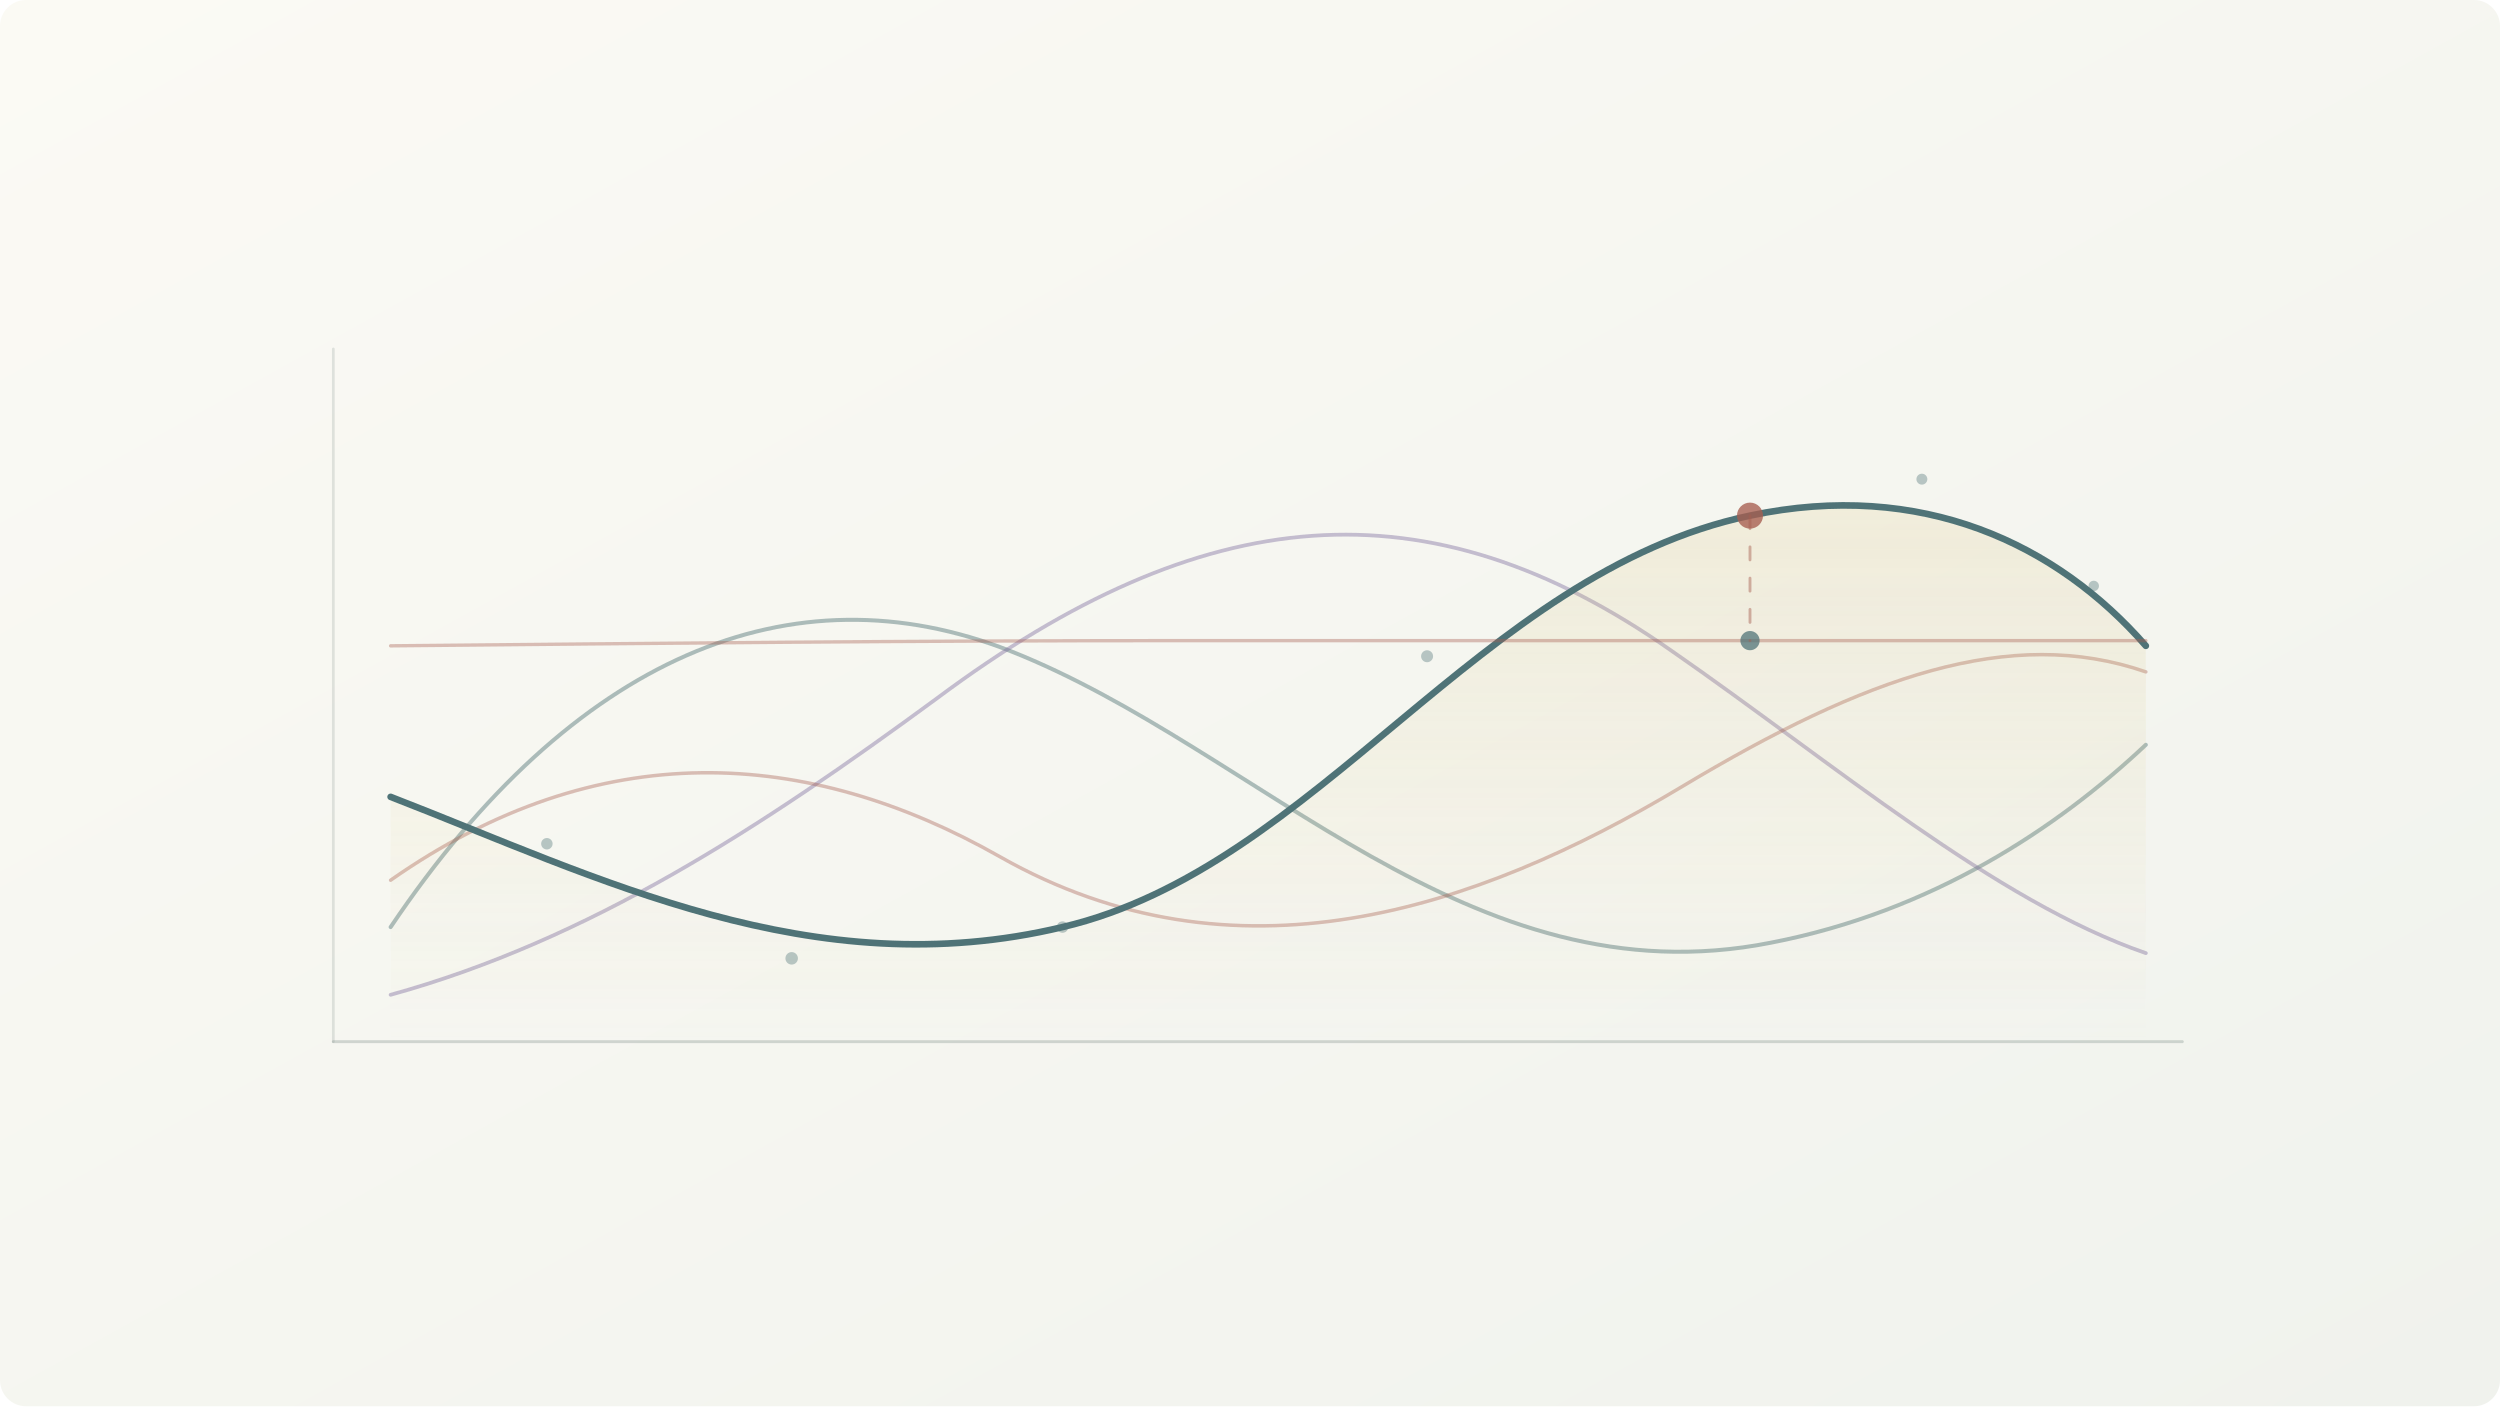
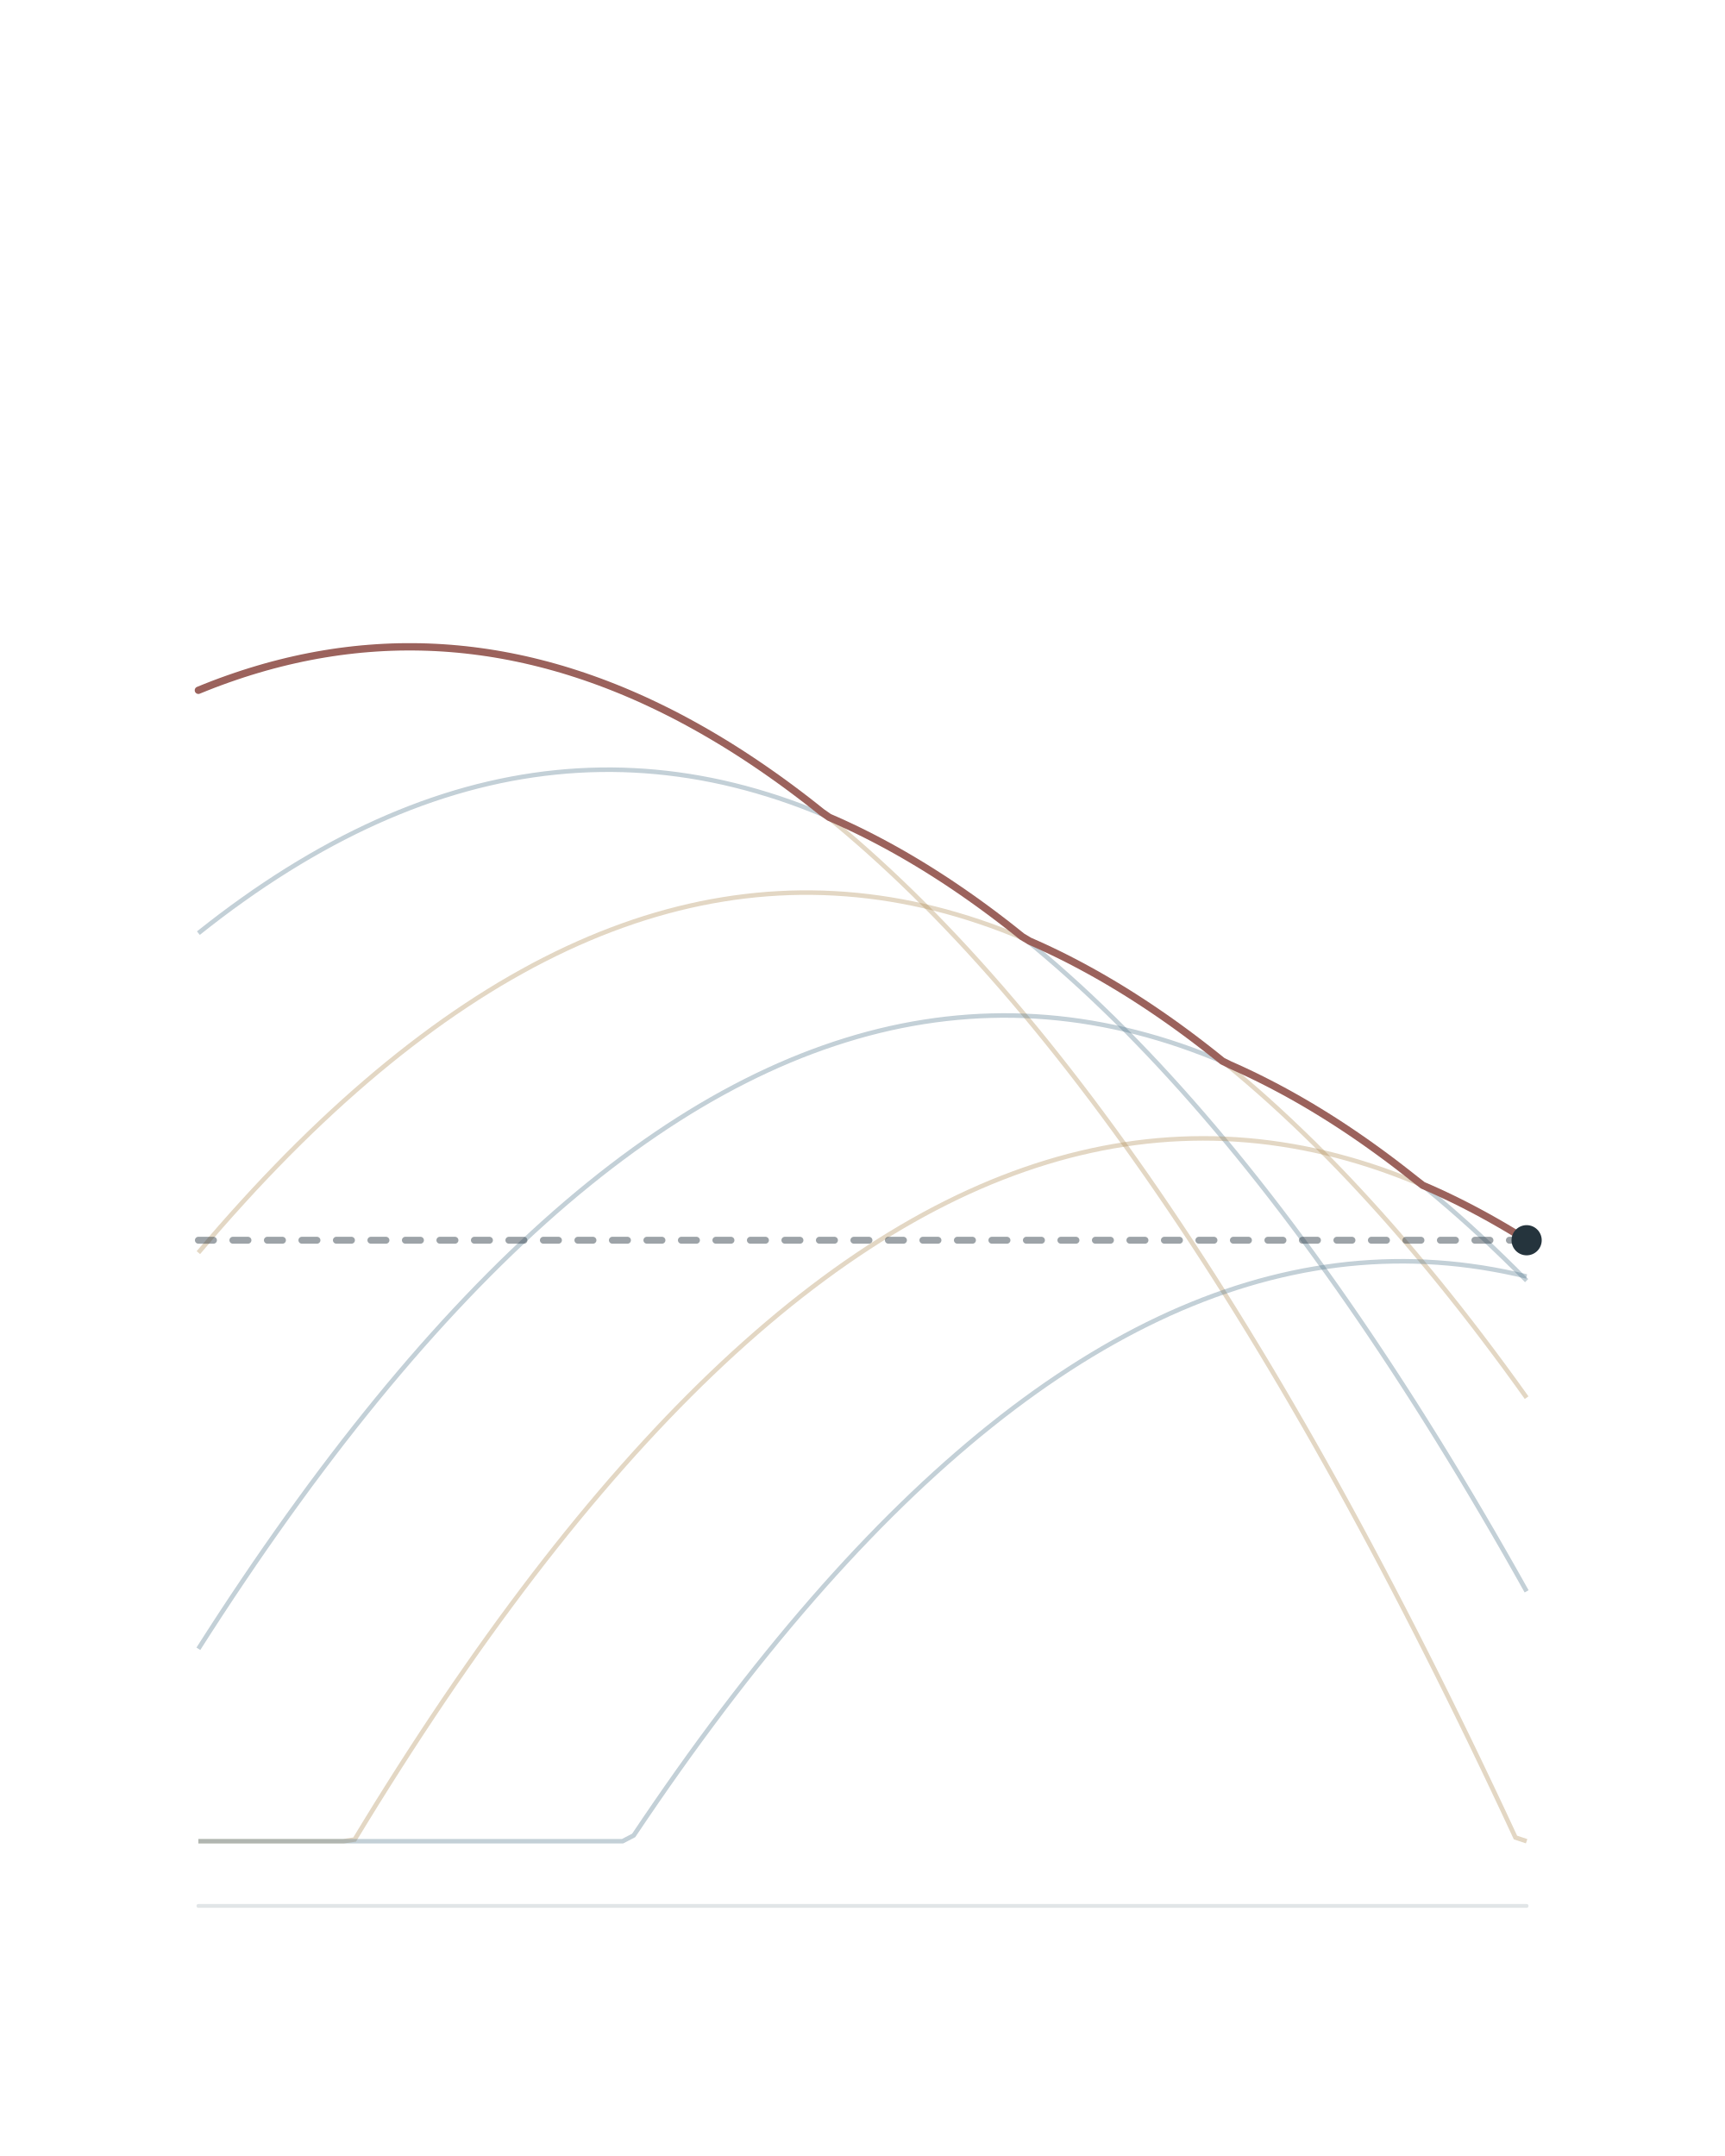
- <svg xmlns="http://www.w3.org/2000/svg" width="960" height="540" viewBox="0 0 960 540" role="img" aria-labelledby="title desc">
+ <svg xmlns="http://www.w3.org/2000/svg" viewBox="0 0 800 1000" role="img" aria-labelledby="risk-functions-meeting-their-lower-decision-envelope">
  <defs>
-     <linearGradient id="bg" x1="0" y1="0" x2="1" y2="1">
-       <stop offset="0" stop-color="#fbfaf4" />
-       <stop offset="1" stop-color="#f0f2ed" />
-     </linearGradient>
-     <linearGradient id="envelopeFill" x1="0" y1="0" x2="0" y2="1">
-       <stop offset="0" stop-color="#d8bf74" stop-opacity="0.22" />
-       <stop offset="1" stop-color="#d8bf74" stop-opacity="0" />
-     </linearGradient>
+     <marker id="open-arrow" viewBox="0 0 14 14" refX="12" refY="7" markerWidth="14" markerHeight="14" markerUnits="userSpaceOnUse" orient="auto">
+       <path d="M 2 2 L 12 7 L 2 12" fill="none" stroke="context-stroke" stroke-width="2.2" stroke-linecap="round" stroke-linejoin="round" />
+     </marker>
+     <style>
+     .ink { fill: none; stroke: #25343d; stroke-width: 3.2; stroke-linecap: round; stroke-linejoin: round; }
+     .blue { fill: none; stroke: #54778c; stroke-width: 3.4; stroke-linecap: round; stroke-linejoin: round; }
+     .red { fill: none; stroke: #9b625c; stroke-width: 3.4; stroke-linecap: round; stroke-linejoin: round; }
+     .gold { fill: none; stroke: #b08d55; stroke-width: 3.2; stroke-linecap: round; stroke-linejoin: round; }
+     .green { fill: none; stroke: #718677; stroke-width: 3.2; stroke-linecap: round; stroke-linejoin: round; }
+     .violet { fill: none; stroke: #756b82; stroke-width: 3.2; stroke-linecap: round; stroke-linejoin: round; }
+     .soft { fill: none; stroke: #9ba9ad; stroke-width: 1.75; stroke-linecap: round; stroke-linejoin: round; }
+   </style>
  </defs>
-   <rect width="960" height="540" rx="10" fill="url(#bg)" />
-   <g fill="none" stroke-linecap="round" stroke-linejoin="round">
-     <path d="M128 400 H838" stroke="#7f8f88" stroke-width="1.15" opacity="0.33" />
-     <path d="M128 400 V134" stroke="#7f8f88" stroke-width="1.05" opacity="0.22" />
-     <path d="M150 356 C220 252, 304 217, 388 250 C484 288, 564 385, 680 362 C742 350, 790 318, 824 286" stroke="#6c8989" stroke-width="1.55" opacity="0.54" />
-     <path d="M150 306 C230 337, 312 379, 408 356 C506 333, 568 220, 672 198 C738 184, 790 209, 824 248" stroke="#9d8354" stroke-width="1.55" opacity="0.54" />
-     <path d="M150 382 C226 361, 292 318, 360 268 C462 192, 548 184, 642 250 C704 293, 766 346, 824 366" stroke="#806f9f" stroke-width="1.45" opacity="0.43" />
-     <path d="M150 338 C230 282, 310 287, 384 329 C474 380, 566 350, 646 302 C716 260, 772 240, 824 258" stroke="#a65d4f" stroke-width="1.35" opacity="0.38" />
-     <path d="M150 306 C230 337, 312 379, 408 356 C506 333, 568 220, 672 198 C738 184, 790 209, 824 248              L824 400 H150 Z" fill="url(#envelopeFill)" opacity="0.8" />
-     <path d="M150 306 C230 337, 312 379, 408 356 C506 333, 568 220, 672 198 C738 184, 790 209, 824 248" stroke="#4f7377" stroke-width="2.55" />
-     <path d="M150 248 C254 247, 350 246, 452 246 C568 246, 696 246, 824 246" stroke="#a65d4f" stroke-width="1.3" opacity="0.38" />
-     <circle cx="672" cy="198" r="5" fill="#a65d4f" opacity="0.78" />
-     <circle cx="672" cy="246" r="3.7" fill="#4f7377" opacity="0.74" />
-     <path d="M672 198 V246" stroke="#a65d4f" stroke-width="1.1" stroke-dasharray="5 7" opacity="0.46" />
-     <g fill="#4f7377" opacity="0.38">
-       <circle cx="210" cy="324" r="2.2" />
-       <circle cx="304" cy="368" r="2.4" />
-       <circle cx="408" cy="356" r="2.2" />
-       <circle cx="548" cy="252" r="2.3" />
-       <circle cx="738" cy="184" r="2.1" />
-       <circle cx="804" cy="225" r="2" />
-     </g>
-   </g>
+   <path d="M 92 320.17 L 97.18 318.09 L 102.35 316.13 L 107.53 314.28 L 112.71 312.55 L 117.88 310.92 L 123.06 309.41 L 128.24 308.01 L 133.41 306.72 L 138.59 305.55 L 143.76 304.49 L 148.94 303.54 L 154.12 302.7 L 159.29 301.98 L 164.47 301.37 L 169.65 300.87 L 174.82 300.48 L 180 300.21 L 185.18 300.05 L 190.35 300 L 195.53 300.06 L 200.71 300.24 L 205.88 300.53 L 211.06 300.93 L 216.24 301.45 L 221.41 302.07 L 226.59 302.81 L 231.76 303.66 L 236.94 304.63 L 242.12 305.7 L 247.29 306.89 L 252.47 308.2 L 257.65 309.61 L 262.82 311.14 L 268 312.78 L 273.18 314.53 L 278.35 316.39 L 283.53 318.37 L 288.71 320.46 L 293.88 322.66 L 299.06 324.98 L 304.24 327.4 L 309.41 329.94 L 314.59 332.6 L 319.76 335.36 L 324.94 338.24 L 330.12 341.23 L 335.29 344.33 L 340.47 347.55 L 345.65 350.87 L 350.82 354.31 L 356 357.87 L 361.18 361.53 L 366.35 365.31 L 371.53 369.2 L 376.71 373.2 L 381.88 377.32 L 387.06 381.55 L 392.24 385.89 L 397.41 390.34 L 402.59 394.91 L 407.76 399.59 L 412.94 404.38 L 418.12 409.28 L 423.29 414.29 L 428.47 419.42 L 433.65 424.66 L 438.82 430.02 L 444 435.48 L 449.18 441.06 L 454.35 446.75 L 459.53 452.56 L 464.71 458.47 L 469.88 464.5 L 475.06 470.64 L 480.24 476.9 L 485.41 483.26 L 490.59 489.74 L 495.76 496.33 L 500.94 503.04 L 506.12 509.85 L 511.29 516.78 L 516.47 523.82 L 521.65 530.98 L 526.82 538.25 L 532 545.62 L 537.18 553.12 L 542.35 560.72 L 547.53 568.44 L 552.71 576.27 L 557.88 584.21 L 563.06 592.26 L 568.24 600.43 L 573.41 608.71 L 578.59 617.1 L 583.76 625.61 L 588.94 634.22 L 594.12 642.95 L 599.29 651.8 L 604.47 660.75 L 609.65 669.82 L 614.82 679 L 620 688.29 L 625.18 697.69 L 630.35 707.21 L 635.53 716.84 L 640.71 726.59 L 645.88 736.44 L 651.06 746.41 L 656.24 756.49 L 661.41 766.68 L 666.59 776.99 L 671.76 787.4 L 676.94 797.93 L 682.12 808.58 L 687.29 819.33 L 692.47 830.2 L 697.65 841.18 L 702.82 852.27 L 708 854" fill="none" stroke="#b08d55" stroke-width="2.1" opacity="0.35" />
+   <path d="M 92 432.81 L 97.18 428.74 L 102.35 424.77 L 107.53 420.92 L 112.71 417.19 L 117.88 413.56 L 123.06 410.05 L 128.24 406.65 L 133.41 403.36 L 138.59 400.19 L 143.76 397.13 L 148.94 394.18 L 154.12 391.34 L 159.29 388.62 L 164.47 386.01 L 169.65 383.51 L 174.82 381.12 L 180 378.85 L 185.18 376.69 L 190.35 374.64 L 195.53 372.7 L 200.71 370.88 L 205.88 369.17 L 211.06 367.57 L 216.24 366.08 L 221.41 364.71 L 226.59 363.45 L 231.76 362.3 L 236.94 361.26 L 242.12 360.34 L 247.29 359.53 L 252.47 358.83 L 257.65 358.25 L 262.82 357.77 L 268 357.41 L 273.18 357.16 L 278.35 357.03 L 283.53 357 L 288.71 357.09 L 293.88 357.3 L 299.06 357.61 L 304.24 358.04 L 309.41 358.58 L 314.59 359.23 L 319.76 359.99 L 324.94 360.87 L 330.12 361.86 L 335.29 362.96 L 340.47 364.18 L 345.65 365.51 L 350.82 366.95 L 356 368.5 L 361.18 370.16 L 366.35 371.94 L 371.53 373.83 L 376.71 375.84 L 381.88 377.95 L 387.06 380.18 L 392.24 382.52 L 397.41 384.97 L 402.59 387.54 L 407.76 390.22 L 412.94 393.01 L 418.12 395.91 L 423.29 398.92 L 428.47 402.05 L 433.65 405.29 L 438.82 408.65 L 444 412.11 L 449.18 415.69 L 454.35 419.38 L 459.53 423.19 L 464.71 427.1 L 469.88 431.13 L 475.06 435.27 L 480.24 439.52 L 485.41 443.89 L 490.59 448.37 L 495.76 452.96 L 500.94 457.66 L 506.12 462.48 L 511.29 467.41 L 516.47 472.45 L 521.65 477.6 L 526.82 482.87 L 532 488.25 L 537.18 493.74 L 542.35 499.35 L 547.53 505.06 L 552.71 510.89 L 557.88 516.83 L 563.06 522.89 L 568.24 529.05 L 573.41 535.33 L 578.59 541.73 L 583.76 548.23 L 588.94 554.85 L 594.12 561.58 L 599.29 568.42 L 604.47 575.37 L 609.65 582.44 L 614.82 589.62 L 620 596.91 L 625.18 604.32 L 630.35 611.83 L 635.53 619.46 L 640.71 627.21 L 645.88 635.06 L 651.06 643.03 L 656.24 651.11 L 661.41 659.3 L 666.59 667.61 L 671.76 676.02 L 676.94 684.55 L 682.12 693.2 L 687.29 701.95 L 692.47 710.82 L 697.65 719.8 L 702.82 728.89 L 708 738.1" fill="none" stroke="#54778c" stroke-width="2.1" opacity="0.35" />
+   <path d="M 92 581 L 97.18 574.93 L 102.35 568.96 L 107.53 563.11 L 112.71 557.38 L 117.88 551.75 L 123.06 546.24 L 128.24 540.84 L 133.41 535.55 L 138.59 530.38 L 143.76 525.32 L 148.94 520.37 L 154.12 515.53 L 159.29 510.81 L 164.47 506.2 L 169.65 501.7 L 174.82 497.31 L 180 493.04 L 185.18 488.87 L 190.35 484.83 L 195.53 480.89 L 200.71 477.06 L 205.88 473.35 L 211.06 469.75 L 216.24 466.27 L 221.41 462.89 L 226.59 459.63 L 231.76 456.48 L 236.94 453.45 L 242.12 450.53 L 247.29 447.71 L 252.47 445.02 L 257.65 442.43 L 262.82 439.96 L 268 437.6 L 273.18 435.35 L 278.35 433.21 L 283.53 431.19 L 288.71 429.28 L 293.88 427.48 L 299.06 425.79 L 304.24 424.22 L 309.41 422.76 L 314.59 421.41 L 319.76 420.18 L 324.94 419.05 L 330.12 418.04 L 335.29 417.15 L 340.47 416.36 L 345.65 415.69 L 350.82 415.13 L 356 414.68 L 361.18 414.35 L 366.35 414.12 L 371.53 414.01 L 376.71 414.02 L 381.88 414.13 L 387.06 414.36 L 392.24 414.7 L 397.41 415.15 L 402.59 415.72 L 407.76 416.39 L 412.94 417.18 L 418.12 418.09 L 423.29 419.1 L 428.47 420.23 L 433.65 421.47 L 438.82 422.82 L 444 424.29 L 449.18 425.87 L 454.35 427.56 L 459.53 429.36 L 464.71 431.28 L 469.88 433.31 L 475.06 435.45 L 480.24 437.7 L 485.41 440.07 L 490.59 442.54 L 495.76 445.14 L 500.94 447.84 L 506.12 450.66 L 511.29 453.58 L 516.47 456.63 L 521.65 459.78 L 526.82 463.05 L 532 466.42 L 537.18 469.92 L 542.35 473.52 L 547.53 477.24 L 552.71 481.07 L 557.88 485.01 L 563.06 489.06 L 568.24 493.23 L 573.41 497.51 L 578.59 501.9 L 583.76 506.4 L 588.94 511.02 L 594.12 515.75 L 599.29 520.59 L 604.47 525.55 L 609.65 530.61 L 614.82 535.79 L 620 541.08 L 625.18 546.49 L 630.35 552.01 L 635.53 557.64 L 640.71 563.38 L 645.88 569.23 L 651.06 575.2 L 656.24 581.28 L 661.41 587.47 L 666.59 593.78 L 671.76 600.19 L 676.94 606.72 L 682.12 613.37 L 687.29 620.12 L 692.47 626.99 L 697.65 633.97 L 702.82 641.06 L 708 648.27" fill="none" stroke="#b08d55" stroke-width="2.1" opacity="0.35" />
+   <path d="M 92 764.74 L 97.18 756.66 L 102.35 748.7 L 107.53 740.85 L 112.71 733.12 L 117.88 725.49 L 123.06 717.98 L 128.24 710.58 L 133.41 703.29 L 138.59 696.12 L 143.76 689.05 L 148.94 682.11 L 154.12 675.27 L 159.29 668.54 L 164.47 661.93 L 169.65 655.43 L 174.82 649.05 L 180 642.77 L 185.18 636.61 L 190.35 630.56 L 195.53 624.62 L 200.71 618.8 L 205.88 613.09 L 211.06 607.49 L 216.24 602 L 221.41 596.63 L 226.59 591.37 L 231.76 586.22 L 236.94 581.18 L 242.12 576.26 L 247.29 571.45 L 252.47 566.75 L 257.65 562.16 L 262.82 557.69 L 268 553.33 L 273.18 549.08 L 278.35 544.94 L 283.53 540.92 L 288.71 537.01 L 293.88 533.21 L 299.06 529.53 L 304.24 525.95 L 309.41 522.49 L 314.59 519.14 L 319.76 515.91 L 324.94 512.78 L 330.12 509.77 L 335.29 506.88 L 340.47 504.09 L 345.65 501.42 L 350.82 498.86 L 356 496.41 L 361.18 494.07 L 366.35 491.85 L 371.53 489.74 L 376.71 487.74 L 381.88 485.86 L 387.06 484.09 L 392.24 482.43 L 397.41 480.88 L 402.59 479.44 L 407.76 478.12 L 412.94 476.91 L 418.12 475.81 L 423.29 474.83 L 428.47 473.96 L 433.65 473.2 L 438.82 472.55 L 444 472.02 L 449.18 471.59 L 454.35 471.28 L 459.53 471.09 L 464.71 471 L 469.88 471.03 L 475.06 471.17 L 480.24 471.43 L 485.41 471.79 L 490.59 472.27 L 495.76 472.86 L 500.94 473.56 L 506.12 474.38 L 511.29 475.31 L 516.47 476.35 L 521.65 477.5 L 526.82 478.77 L 532 480.15 L 537.18 481.64 L 542.35 483.24 L 547.53 484.96 L 552.71 486.79 L 557.88 488.73 L 563.06 490.78 L 568.24 492.95 L 573.41 495.23 L 578.59 497.62 L 583.76 500.12 L 588.94 502.74 L 594.12 505.47 L 599.29 508.31 L 604.47 511.27 L 609.65 514.33 L 614.82 517.51 L 620 520.8 L 625.18 524.21 L 630.35 527.72 L 635.53 531.35 L 640.71 535.1 L 645.88 538.95 L 651.06 542.92 L 656.24 547 L 661.41 551.19 L 666.59 555.49 L 671.76 559.91 L 676.94 564.44 L 682.12 569.08 L 687.29 573.84 L 692.47 578.71 L 697.65 583.69 L 702.82 588.78 L 708 593.98" fill="none" stroke="#54778c" stroke-width="2.1" opacity="0.35" />
+   <path d="M 92 854 L 97.18 854 L 102.35 854 L 107.53 854 L 112.71 854 L 117.88 854 L 123.06 854 L 128.24 854 L 133.41 854 L 138.59 854 L 143.76 854 L 148.94 854 L 154.12 854 L 159.29 854 L 164.47 853.22 L 169.65 844.72 L 174.82 836.33 L 180 828.06 L 185.18 819.89 L 190.35 811.85 L 195.53 803.91 L 200.71 796.08 L 205.88 788.37 L 211.06 780.77 L 216.24 773.29 L 221.41 765.91 L 226.59 758.65 L 231.76 751.5 L 236.94 744.47 L 242.12 737.54 L 247.29 730.73 L 252.47 724.03 L 257.65 717.44 L 262.82 710.97 L 268 704.61 L 273.18 698.36 L 278.35 692.23 L 283.53 686.2 L 288.71 680.29 L 293.88 674.49 L 299.06 668.81 L 304.24 663.23 L 309.41 657.77 L 314.59 652.42 L 319.76 647.19 L 324.94 642.06 L 330.12 637.05 L 335.29 632.16 L 340.47 627.37 L 345.65 622.7 L 350.82 618.14 L 356 613.69 L 361.18 609.35 L 366.35 605.13 L 371.53 601.02 L 376.71 597.02 L 381.88 593.14 L 387.06 589.36 L 392.24 585.7 L 397.41 582.16 L 402.59 578.72 L 407.76 575.4 L 412.94 572.19 L 418.12 569.09 L 423.29 566.11 L 428.47 563.23 L 433.65 560.47 L 438.82 557.83 L 444 555.29 L 449.18 552.87 L 454.35 550.56 L 459.53 548.36 L 464.71 546.28 L 469.88 544.31 L 475.06 542.45 L 480.24 540.7 L 485.41 539.07 L 490.59 537.54 L 495.76 536.13 L 500.94 534.84 L 506.12 533.65 L 511.29 532.58 L 516.47 531.62 L 521.65 530.78 L 526.82 530.04 L 532 529.42 L 537.18 528.91 L 542.35 528.51 L 547.53 528.23 L 552.71 528.06 L 557.88 528 L 563.06 528.05 L 568.24 528.22 L 573.41 528.5 L 578.59 528.89 L 583.76 529.39 L 588.94 530.01 L 594.12 530.74 L 599.29 531.58 L 604.47 532.53 L 609.65 533.6 L 614.82 534.78 L 620 536.07 L 625.18 537.48 L 630.35 538.99 L 635.53 540.62 L 640.71 542.36 L 645.88 544.22 L 651.06 546.19 L 656.24 548.27 L 661.41 550.46 L 666.59 552.76 L 671.76 555.18 L 676.94 557.71 L 682.12 560.35 L 687.29 563.11 L 692.47 565.97 L 697.65 568.95 L 702.82 572.05 L 708 575.25" fill="none" stroke="#b08d55" stroke-width="2.1" opacity="0.35" />
+   <path d="M 92 854 L 97.18 854 L 102.35 854 L 107.53 854 L 112.71 854 L 117.88 854 L 123.06 854 L 128.24 854 L 133.41 854 L 138.59 854 L 143.76 854 L 148.94 854 L 154.12 854 L 159.29 854 L 164.47 854 L 169.65 854 L 174.82 854 L 180 854 L 185.18 854 L 190.35 854 L 195.53 854 L 200.71 854 L 205.88 854 L 211.06 854 L 216.24 854 L 221.41 854 L 226.59 854 L 231.76 854 L 236.94 854 L 242.12 854 L 247.29 854 L 252.47 854 L 257.65 854 L 262.82 854 L 268 854 L 273.18 854 L 278.35 854 L 283.53 854 L 288.71 854 L 293.88 851.32 L 299.06 843.64 L 304.24 836.06 L 309.41 828.6 L 314.59 821.25 L 319.76 814.02 L 324.94 806.89 L 330.12 799.88 L 335.29 792.98 L 340.47 786.2 L 345.65 779.52 L 350.82 772.96 L 356 766.52 L 361.18 760.18 L 366.35 753.96 L 371.53 747.85 L 376.71 741.85 L 381.88 735.96 L 387.06 730.19 L 392.24 724.53 L 397.41 718.98 L 402.59 713.55 L 407.76 708.22 L 412.94 703.01 L 418.12 697.92 L 423.29 692.93 L 428.47 688.06 L 433.65 683.3 L 438.82 678.65 L 444 674.12 L 449.18 669.69 L 454.35 665.38 L 459.53 661.19 L 464.71 657.1 L 469.88 653.13 L 475.06 649.27 L 480.24 645.52 L 485.41 641.89 L 490.59 638.37 L 495.76 634.96 L 500.94 631.66 L 506.12 628.47 L 511.29 625.4 L 516.47 622.44 L 521.65 619.6 L 526.82 616.86 L 532 614.24 L 537.18 611.73 L 542.35 609.33 L 547.53 607.05 L 552.71 604.88 L 557.88 602.82 L 563.06 600.87 L 568.24 599.04 L 573.41 597.32 L 578.59 595.71 L 583.76 594.21 L 588.94 592.83 L 594.12 591.56 L 599.29 590.4 L 604.47 589.35 L 609.65 588.42 L 614.82 587.6 L 620 586.89 L 625.18 586.29 L 630.35 585.81 L 635.53 585.44 L 640.71 585.18 L 645.88 585.04 L 651.06 585 L 656.24 585.08 L 661.41 585.27 L 666.59 585.58 L 671.76 585.99 L 676.94 586.52 L 682.12 587.17 L 687.29 587.92 L 692.47 588.79 L 697.65 589.77 L 702.82 590.86 L 708 592.06" fill="none" stroke="#54778c" stroke-width="2.1" opacity="0.35" />
+   <path d="M 92 320.17 L 95.44 318.78 L 98.88 317.43 L 102.32 316.14 L 105.77 314.9 L 109.21 313.71 L 112.65 312.56 L 116.09 311.47 L 119.53 310.43 L 122.97 309.43 L 126.41 308.49 L 129.85 307.6 L 133.3 306.75 L 136.74 305.96 L 140.18 305.21 L 143.62 304.52 L 147.06 303.87 L 150.5 303.28 L 153.94 302.73 L 157.39 302.23 L 160.83 301.79 L 164.27 301.39 L 167.71 301.04 L 171.15 300.75 L 174.59 300.5 L 178.03 300.3 L 181.47 300.15 L 184.92 300.05 L 188.36 300.01 L 191.8 300.01 L 195.24 300.06 L 198.68 300.16 L 202.12 300.31 L 205.56 300.51 L 209.01 300.76 L 212.45 301.06 L 215.89 301.41 L 219.33 301.81 L 222.77 302.26 L 226.21 302.75 L 229.65 303.3 L 233.09 303.9 L 236.54 304.55 L 239.98 305.25 L 243.42 305.99 L 246.86 306.79 L 250.3 307.64 L 253.74 308.53 L 257.18 309.48 L 260.63 310.47 L 264.07 311.52 L 267.51 312.62 L 270.95 313.76 L 274.39 314.96 L 277.83 316.2 L 281.27 317.49 L 284.72 318.84 L 288.16 320.23 L 291.6 321.68 L 295.04 323.17 L 298.48 324.71 L 301.92 326.31 L 305.36 327.95 L 308.8 329.64 L 312.25 331.38 L 315.69 333.17 L 319.13 335.02 L 322.57 336.91 L 326.01 338.85 L 329.45 340.84 L 332.89 342.88 L 336.34 344.97 L 339.78 347.11 L 343.22 349.3 L 346.66 351.54 L 350.1 353.83 L 353.54 356.17 L 356.98 358.56 L 360.42 360.99 L 363.87 363.48 L 367.31 366.02 L 370.75 368.61 L 374.19 371.24 L 377.63 373.93 L 381.07 376.67 L 384.51 379.07 L 387.96 380.58 L 391.4 382.13 L 394.84 383.74 L 398.28 385.39 L 401.72 387.1 L 405.16 388.85 L 408.6 390.66 L 412.04 392.51 L 415.49 394.42 L 418.93 396.37 L 422.37 398.38 L 425.81 400.43 L 429.25 402.53 L 432.69 404.69 L 436.13 406.89 L 439.58 409.14 L 443.02 411.45 L 446.46 413.8 L 449.9 416.2 L 453.34 418.65 L 456.78 421.15 L 460.22 423.7 L 463.66 426.3 L 467.11 428.95 L 470.55 431.66 L 473.99 434.41 L 477.43 436.47 L 480.87 437.99 L 484.31 439.55 L 487.75 441.17 L 491.2 442.84 L 494.64 444.56 L 498.08 446.33 L 501.52 448.15 L 504.96 450.02 L 508.4 451.93 L 511.84 453.9 L 515.28 455.92 L 518.73 457.99 L 522.17 460.1 L 525.61 462.27 L 529.05 464.49 L 532.49 466.75 L 535.93 469.07 L 539.37 471.43 L 542.82 473.85 L 546.26 476.31 L 549.7 478.83 L 553.14 481.39 L 556.58 484.01 L 560.02 486.67 L 563.46 489.38 L 566.91 492.15 L 570.35 493.87 L 573.79 495.4 L 577.23 496.98 L 580.67 498.61 L 584.11 500.3 L 587.55 502.03 L 590.99 503.81 L 594.44 505.64 L 597.88 507.52 L 601.32 509.45 L 604.76 511.43 L 608.2 513.46 L 611.64 515.54 L 615.08 517.67 L 618.53 519.85 L 621.97 522.08 L 625.41 524.36 L 628.85 526.69 L 632.29 529.07 L 635.73 531.5 L 639.17 533.98 L 642.61 536.5 L 646.06 539.08 L 649.5 541.71 L 652.94 544.39 L 656.38 547.11 L 659.82 549.77 L 663.26 551.27 L 666.7 552.81 L 670.15 554.41 L 673.59 556.06 L 677.03 557.75 L 680.47 559.5 L 683.91 561.29 L 687.35 563.14 L 690.79 565.03 L 694.23 566.98 L 697.68 568.97 L 701.12 571.01 L 704.56 573.11 L 708 575.25" class="red" stroke-width="4.2" />
+   <path d="M 92 575.25 H 708" class="ink" stroke-dasharray="7 9" opacity="0.45" />
+   <circle cx="708" cy="575.25" r="7" fill="#25343d" />
+   <path d="M 92 884 H 708" class="soft" opacity="0.3" />
</svg>
